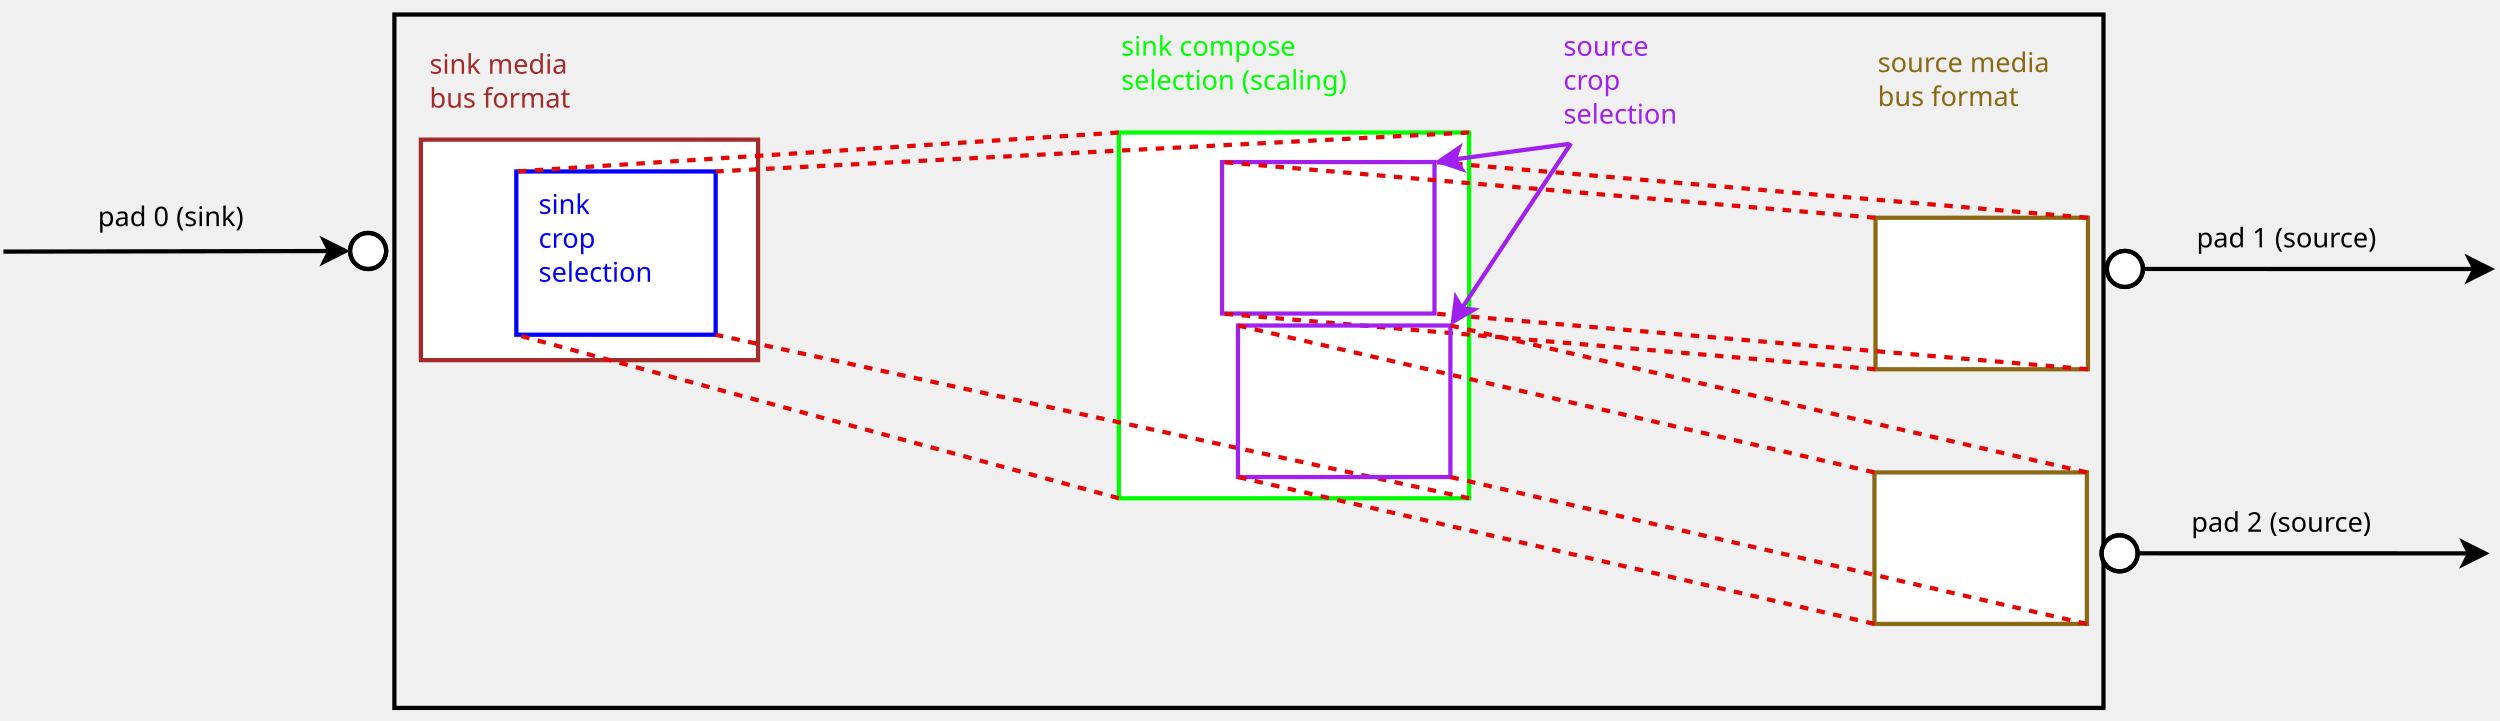
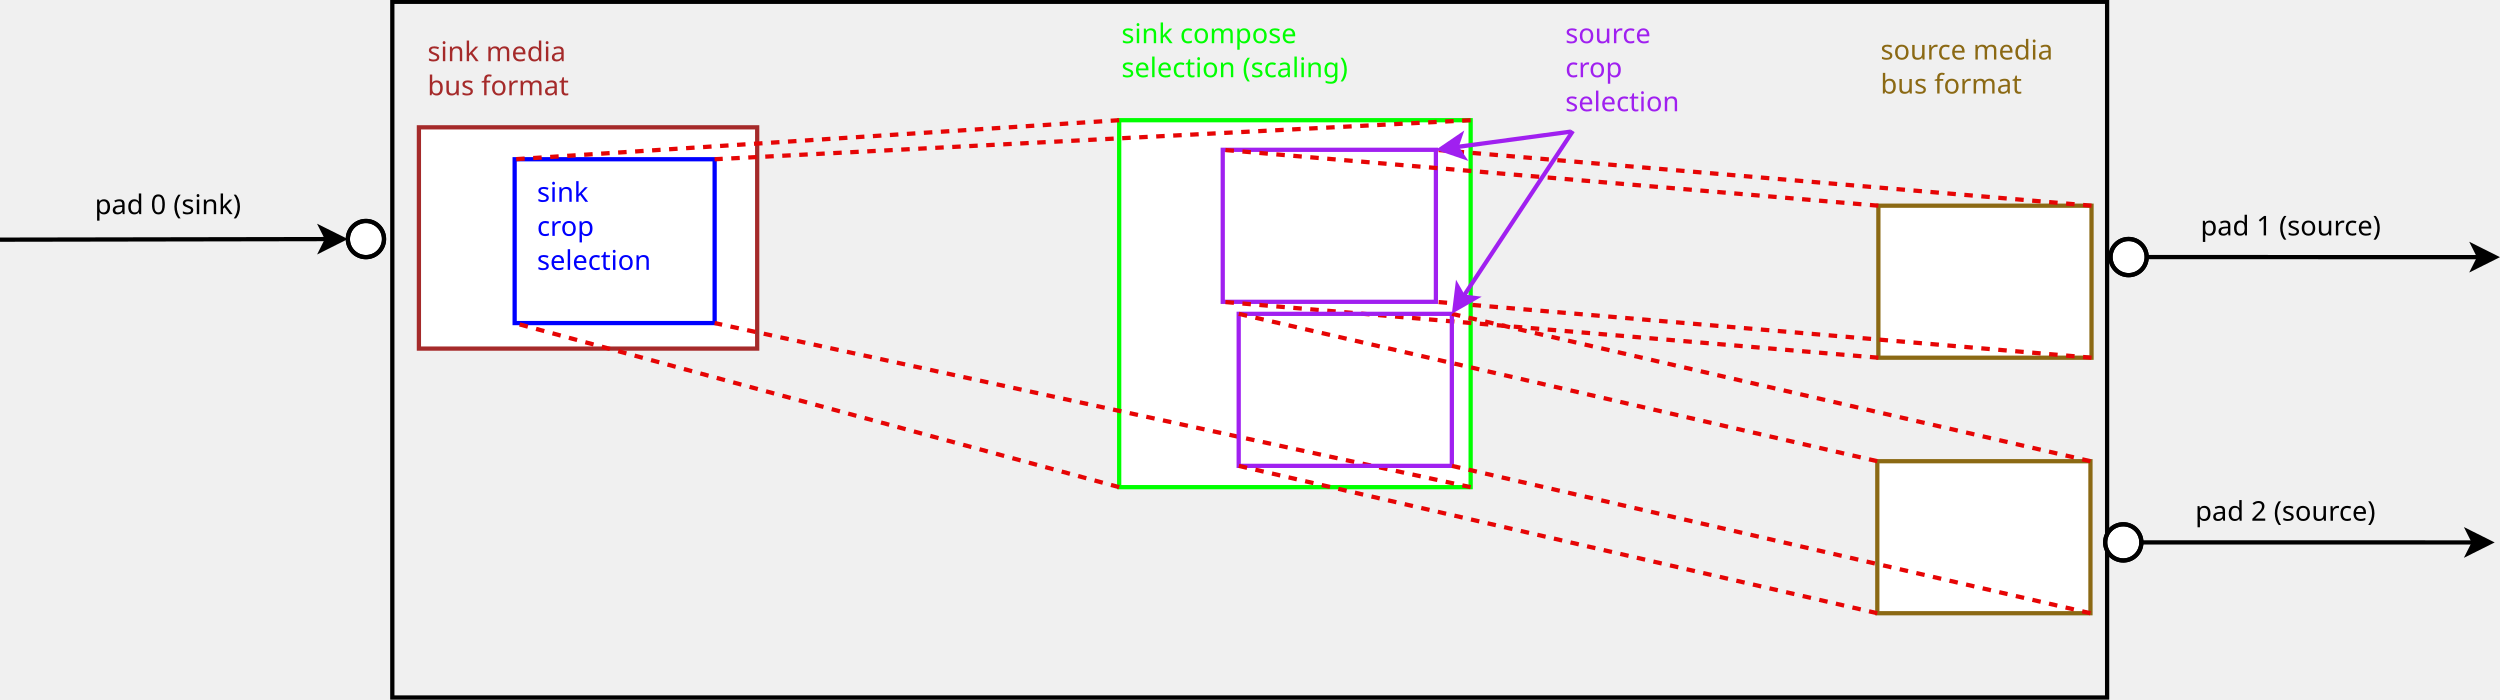
- <svg xmlns="http://www.w3.org/2000/svg" width="59cm" height="17cm" viewBox="-194 128 1179 330">
-   <rect style="fill: none; fill-opacity:0; stroke-width: 2; stroke: #000000" x="-8" y="130" width="806" height="327" />
-   <g>
-     <rect style="fill: #ffffff" x="4.5" y="189" width="159" height="104" />
-     <rect style="fill: none; fill-opacity:0; stroke-width: 2; stroke: #a52a2a" x="4.5" y="189" width="159" height="104" />
+ <svg xmlns="http://www.w3.org/2000/svg" width="58.803cm" height="16.464cm" viewBox="-194 128 1175.07 319.594" id="svg2" version="1.1">
+   <defs id="defs184" />
+   <rect style="fill:none;fill-opacity:0;stroke:#000000;stroke-width:2" x="-9.6" y="124.144" width="806" height="327" id="rect4" />
+   <g id="g6" transform="translate(-1.600243,-5.855912)">
+     <rect style="fill:#ffffff" x="4.5" y="189" width="159" height="104" id="rect8" />
+     <rect style="fill:none;fill-opacity:0;stroke:#a52a2a;stroke-width:2" x="4.5" y="189" width="159" height="104" id="rect10" />
  </g>
-   <g>
-     <rect style="fill: #ffffff" x="49.5" y="204" width="94" height="77" />
-     <rect style="fill: none; fill-opacity:0; stroke-width: 2; stroke: #0000ff" x="49.5" y="204" width="94" height="77" />
+   <g id="g12" transform="translate(-1.600243,-5.855912)">
+     <rect style="fill:#ffffff" x="49.5" y="204" width="94" height="77" id="rect14" />
+     <rect style="fill:none;fill-opacity:0;stroke:#0000ff;stroke-width:2" x="49.5" y="204" width="94" height="77" id="rect16" />
  </g>
-   <text style="fill: #0000ff;text-anchor:start;font-size:12.8;font-family:sanserif;font-style:normal;font-weight:normal" x="60" y="224">
-     <tspan x="60" y="224">sink</tspan>
-     <tspan x="60" y="240">crop</tspan>
-     <tspan x="60" y="256">selection</tspan>
+   <text style="font-style:normal;font-weight:normal;font-size:12.8px;font-family:sanserif;text-anchor:start;fill:#0000ff" x="58.4" y="218.144" id="text18">
+     <tspan x="58.4" y="218.144" id="tspan20">sink</tspan>
+     <tspan x="58.4" y="234.144" id="tspan22">crop</tspan>
+     <tspan x="58.4" y="250.144" id="tspan24">selection</tspan>
  </text>
-   <text style="fill: #000000;text-anchor:start;font-size:12.8;font-family:sanserif;font-style:normal;font-weight:normal" x="29.5" y="158">
-     <tspan x="29.5" y="158" />
+   <text style="font-style:normal;font-weight:normal;font-size:12.8px;font-family:sanserif;text-anchor:start;fill:#000000" x="27.9" y="152.144" id="text26">
+     <tspan x="27.9" y="152.144" id="tspan28" />
  </text>
-   <text style="fill: #a52a2a;text-anchor:start;font-size:12.8;font-family:sanserif;font-style:normal;font-weight:normal" x="8.538" y="157.914">
-     <tspan x="8.538" y="157.914">sink media</tspan>
-     <tspan x="8.538" y="173.914">bus format</tspan>
+   <text style="font-style:normal;font-weight:normal;font-size:12.8px;font-family:sanserif;text-anchor:start;fill:#a52a2a" x="6.938" y="152.058" id="text30">
+     <tspan x="6.938" y="152.058" id="tspan32">sink media</tspan>
+     <tspan x="6.938" y="168.058" id="tspan34">bus format</tspan>
  </text>
-   <g>
-     <rect style="fill: #ffffff" x="333.644" y="185.65" width="165.2" height="172.478" />
-     <rect style="fill: none; fill-opacity:0; stroke-width: 2; stroke: #00ff00" x="333.644" y="185.65" width="165.2" height="172.478" />
+   <g id="g36" transform="translate(-1.600243,-5.855912)">
+     <rect style="fill:#ffffff" x="333.644" y="185.65" width="165.2" height="172.478" id="rect38" />
+     <rect style="fill:none;fill-opacity:0;stroke:#00ff00;stroke-width:2" x="333.644" y="185.65" width="165.2" height="172.478" id="rect40" />
  </g>
-   <line style="fill: none; fill-opacity:0; stroke-width: 2; stroke-dasharray: 4; stroke: #e60505" x1="333.644" y1="358.128" x2="49.5" y2="281" />
-   <line style="fill: none; fill-opacity:0; stroke-width: 2; stroke-dasharray: 4; stroke: #e60505" x1="333.644" y1="185.65" x2="49.5" y2="204" />
-   <line style="fill: none; fill-opacity:0; stroke-width: 2; stroke-dasharray: 4; stroke: #e60505" x1="498.844" y1="358.128" x2="143.5" y2="281" />
-   <line style="fill: none; fill-opacity:0; stroke-width: 2; stroke-dasharray: 4; stroke: #e60505" x1="498.844" y1="185.65" x2="143.5" y2="204" />
-   <text style="fill: #00ff00;text-anchor:start;font-size:12.8;font-family:sanserif;font-style:normal;font-weight:normal" x="334.704" y="149.442">
-     <tspan x="334.704" y="149.442">sink compose</tspan>
-     <tspan x="334.704" y="165.442">selection (scaling)</tspan>
+   <line style="fill:none;fill-opacity:0;stroke:#e60505;stroke-width:2;stroke-dasharray:4" x1="332.044" y1="352.272" x2="47.9" y2="275.144" id="line42" />
+   <line style="fill:none;fill-opacity:0;stroke:#e60505;stroke-width:2;stroke-dasharray:4" x1="332.044" y1="179.794" x2="47.9" y2="198.144" id="line44" />
+   <line style="fill:none;fill-opacity:0;stroke:#e60505;stroke-width:2;stroke-dasharray:4" x1="497.244" y1="352.272" x2="141.9" y2="275.144" id="line46" />
+   <line style="fill:none;fill-opacity:0;stroke:#e60505;stroke-width:2;stroke-dasharray:4" x1="497.244" y1="179.794" x2="141.9" y2="198.144" id="line48" />
+   <text style="font-style:normal;font-weight:normal;font-size:12.8px;font-family:sanserif;text-anchor:start;fill:#00ff00" x="333.104" y="143.586" id="text50">
+     <tspan x="333.104" y="143.586" id="tspan52">sink compose</tspan>
+     <tspan x="333.104" y="159.586" id="tspan54">selection (scaling)</tspan>
  </text>
-   <g>
-     <rect style="fill: #ffffff" x="382.322" y="199.565" width="100.186" height="71.452" />
-     <rect style="fill: none; fill-opacity:0; stroke-width: 2; stroke: #a020f0" x="382.322" y="199.565" width="100.186" height="71.452" />
+   <g id="g56" transform="translate(-1.600243,-5.855912)">
+     <rect style="fill:#ffffff" x="382.322" y="199.565" width="100.186" height="71.452" id="rect58" />
+     <rect style="fill:none;fill-opacity:0;stroke:#a020f0;stroke-width:2" x="382.322" y="199.565" width="100.186" height="71.452" id="rect60" />
  </g>
-   <text style="fill: #a020f0;text-anchor:start;font-size:12.8;font-family:sanserif;font-style:normal;font-weight:normal" x="543.322" y="149.442">
-     <tspan x="543.322" y="149.442">source</tspan>
-     <tspan x="543.322" y="165.442">crop</tspan>
-     <tspan x="543.322" y="181.442">selection</tspan>
+   <text style="font-style:normal;font-weight:normal;font-size:12.8px;font-family:sanserif;text-anchor:start;fill:#a020f0" x="541.722" y="143.586" id="text62">
+     <tspan x="541.722" y="143.586" id="tspan64">source</tspan>
+     <tspan x="541.722" y="159.586" id="tspan66">crop</tspan>
+     <tspan x="541.722" y="175.586" id="tspan68">selection</tspan>
  </text>
-   <text style="fill: #8b6914;text-anchor:start;font-size:12.8;font-family:sanserif;font-style:normal;font-weight:normal" x="691.5" y="157.128">
-     <tspan x="691.5" y="157.128">source media</tspan>
-     <tspan x="691.5" y="173.128">bus format</tspan>
+   <text style="font-style:normal;font-weight:normal;font-size:12.8px;font-family:sanserif;text-anchor:start;fill:#8b6914" x="689.9" y="151.272" id="text70">
+     <tspan x="689.9" y="151.272" id="tspan72">source media</tspan>
+     <tspan x="689.9" y="167.272" id="tspan74">bus format</tspan>
  </text>
-   <g>
-     <rect style="fill: #ffffff" x="690.488" y="225.834" width="100.186" height="71.452" />
-     <rect style="fill: none; fill-opacity:0; stroke-width: 2; stroke: #8b6914" x="690.488" y="225.834" width="100.186" height="71.452" />
+   <g id="g76" transform="translate(-1.600243,-5.855912)">
+     <rect style="fill:#ffffff" x="690.488" y="225.834" width="100.186" height="71.452" id="rect78" />
+     <rect style="fill:none;fill-opacity:0;stroke:#8b6914;stroke-width:2" x="690.488" y="225.834" width="100.186" height="71.452" id="rect80" />
  </g>
-   <line style="fill: none; fill-opacity:0; stroke-width: 2; stroke-dasharray: 4; stroke: #e60505" x1="690.488" y1="297.286" x2="382.322" y2="271.018" />
-   <line style="fill: none; fill-opacity:0; stroke-width: 2; stroke-dasharray: 4; stroke: #e60505" x1="690.488" y1="225.834" x2="382.322" y2="199.565" />
-   <line style="fill: none; fill-opacity:0; stroke-width: 2; stroke-dasharray: 4; stroke: #e60505" x1="790.674" y1="297.286" x2="482.508" y2="271.018" />
-   <line style="fill: none; fill-opacity:0; stroke-width: 2; stroke-dasharray: 4; stroke: #e60505" x1="790.674" y1="225.834" x2="482.508" y2="199.565" />
-   <g>
-     <ellipse style="fill: #ffffff" cx="808.1" cy="249.984" rx="8.5" ry="8.5" />
-     <ellipse style="fill: none; fill-opacity:0; stroke-width: 2; stroke: #000000" cx="808.1" cy="249.984" rx="8.5" ry="8.5" />
-     <ellipse style="fill: none; fill-opacity:0; stroke-width: 2; stroke: #000000" cx="808.1" cy="249.984" rx="8.5" ry="8.5" />
+   <line style="fill:none;fill-opacity:0;stroke:#e60505;stroke-width:2;stroke-dasharray:4" x1="688.888" y1="291.43" x2="380.722" y2="265.162" id="line82" />
+   <line style="fill:none;fill-opacity:0;stroke:#e60505;stroke-width:2;stroke-dasharray:4" x1="688.888" y1="219.978" x2="380.722" y2="193.709" id="line84" />
+   <line style="fill:none;fill-opacity:0;stroke:#e60505;stroke-width:2;stroke-dasharray:4" x1="789.074" y1="291.43" x2="480.908" y2="265.162" id="line86" />
+   <line style="fill:none;fill-opacity:0;stroke:#e60505;stroke-width:2;stroke-dasharray:4" x1="789.074" y1="219.978" x2="480.908" y2="193.709" id="line88" />
+   <g id="g90" transform="translate(-1.600243,-5.855912)">
+     <circle style="fill:#ffffff" cx="808.1" cy="249.984" id="ellipse92" r="8.5" />
+     <circle style="fill:none;fill-opacity:0;stroke:#000000;stroke-width:2" cx="808.1" cy="249.984" id="ellipse94" r="8.5" />
+     <circle style="fill:none;fill-opacity:0;stroke:#000000;stroke-width:2" cx="808.1" cy="249.984" id="ellipse96" r="8.5" />
  </g>
-   <g>
-     <line style="fill: none; fill-opacity:0; stroke-width: 2; stroke: #000000" x1="816.6" y1="249.984" x2="972.934" y2="250.012" />
-     <polygon style="fill: #000000" points="980.434,250.014 970.433,255.012 972.934,250.012 970.435,245.012 " />
-     <polygon style="fill: none; fill-opacity:0; stroke-width: 2; stroke: #000000" points="980.434,250.014 970.433,255.012 972.934,250.012 970.435,245.012 " />
+   <g id="g98" transform="translate(-1.600243,-5.855912)">
+     <line style="fill:none;fill-opacity:0;stroke:#000000;stroke-width:2" x1="816.6" y1="249.984" x2="972.934" y2="250.012" id="line100" />
+     <polygon style="fill:#000000" points="970.435,245.012 980.434,250.014 970.433,255.012 972.934,250.012 " id="polygon102" />
+     <polygon style="fill:none;fill-opacity:0;stroke:#000000;stroke-width:2" points="970.435,245.012 980.434,250.014 970.433,255.012 972.934,250.012 " id="polygon104" />
  </g>
-   <text style="fill: #000000;text-anchor:start;font-size:12.8;font-family:sanserif;font-style:normal;font-weight:normal" x="841.908" y="239.8">
-     <tspan x="841.908" y="239.8">pad 1 (source)</tspan>
+   <text style="font-style:normal;font-weight:normal;font-size:12.8px;font-family:sanserif;text-anchor:start;fill:#000000" x="840.308" y="233.944" id="text106">
+     <tspan x="840.308" y="233.944" id="tspan108">pad 1 (source)</tspan>
  </text>
-   <g>
-     <ellipse style="fill: #ffffff" cx="-20.398" cy="241.512" rx="8.5" ry="8.5" />
-     <ellipse style="fill: none; fill-opacity:0; stroke-width: 2; stroke: #000000" cx="-20.398" cy="241.512" rx="8.5" ry="8.5" />
-     <ellipse style="fill: none; fill-opacity:0; stroke-width: 2; stroke: #000000" cx="-20.398" cy="241.512" rx="8.5" ry="8.5" />
+   <g id="g110" transform="translate(-1.600243,-5.855912)">
+     <circle style="fill:#ffffff" cx="-20.398" cy="241.512" id="ellipse112" r="8.5" />
+     <circle style="fill:none;fill-opacity:0;stroke:#000000;stroke-width:2" cx="-20.398" cy="241.512" id="ellipse114" r="8.5" />
+     <circle style="fill:none;fill-opacity:0;stroke:#000000;stroke-width:2" cx="-20.398" cy="241.512" id="ellipse116" r="8.5" />
  </g>
-   <g>
-     <line style="fill: none; fill-opacity:0; stroke-width: 2; stroke: #000000" x1="-192.398" y1="241.8" x2="-38.634" y2="241.529" />
-     <polygon style="fill: #000000" points="-31.134,241.516 -41.125,246.534 -38.634,241.529 -41.143,236.534 " />
-     <polygon style="fill: none; fill-opacity:0; stroke-width: 2; stroke: #000000" points="-31.134,241.516 -41.125,246.534 -38.634,241.529 -41.143,236.534 " />
+   <g id="g118" transform="translate(-1.600243,-5.855912)">
+     <line style="fill:none;fill-opacity:0;stroke:#000000;stroke-width:2" x1="-192.398" y1="241.8" x2="-38.634" y2="241.529" id="line120" />
+     <polygon style="fill:#000000" points="-41.143,236.534 -31.134,241.516 -41.125,246.534 -38.634,241.529 " id="polygon122" />
+     <polygon style="fill:none;fill-opacity:0;stroke:#000000;stroke-width:2" points="-41.143,236.534 -31.134,241.516 -41.125,246.534 -38.634,241.529 " id="polygon124" />
  </g>
-   <text style="fill: #000000;text-anchor:start;font-size:12.8;font-family:sanserif;font-style:normal;font-weight:normal" x="-147.858" y="229.8">
-     <tspan x="-147.858" y="229.8">pad 0 (sink)</tspan>
+   <text style="font-style:normal;font-weight:normal;font-size:12.8px;font-family:sanserif;text-anchor:start;fill:#000000" x="-149.458" y="223.944" id="text126">
+     <tspan x="-149.458" y="223.944" id="tspan128">pad 0 (sink)</tspan>
  </text>
-   <rect style="fill: none; fill-opacity:0; stroke-width: 2; stroke: #a020f0" x="389.822" y="276.666" width="100.186" height="71.452" />
-   <g>
-     <rect style="fill: #ffffff" x="689.988" y="345.934" width="100.186" height="71.452" />
-     <rect style="fill: none; fill-opacity:0; stroke-width: 2; stroke: #8b6914" x="689.988" y="345.934" width="100.186" height="71.452" />
+   <rect style="fill:none;fill-opacity:0;stroke:#a020f0;stroke-width:2" x="388.222" y="270.81" width="100.186" height="71.452" id="rect130" />
+   <g id="g132" transform="translate(-1.600243,-5.855912)">
+     <rect style="fill:#ffffff" x="689.988" y="345.934" width="100.186" height="71.452" id="rect134" />
+     <rect style="fill:none;fill-opacity:0;stroke:#8b6914;stroke-width:2" x="689.988" y="345.934" width="100.186" height="71.452" id="rect136" />
  </g>
-   <line style="fill: none; fill-opacity:0; stroke-width: 2; stroke-dasharray: 4; stroke: #e60505" x1="689.988" y1="417.386" x2="389.822" y2="348.118" />
-   <line style="fill: none; fill-opacity:0; stroke-width: 2; stroke-dasharray: 4; stroke: #e60505" x1="689.988" y1="345.934" x2="389.822" y2="276.666" />
-   <line style="fill: none; fill-opacity:0; stroke-width: 2; stroke-dasharray: 4; stroke: #e60505" x1="790.174" y1="417.386" x2="490.008" y2="348.118" />
-   <line style="fill: none; fill-opacity:0; stroke-width: 2; stroke-dasharray: 4; stroke: #e60505" x1="790.174" y1="345.934" x2="490.008" y2="276.666" />
-   <g>
-     <ellipse style="fill: #ffffff" cx="805.6" cy="384.084" rx="8.5" ry="8.5" />
-     <ellipse style="fill: none; fill-opacity:0; stroke-width: 2; stroke: #000000" cx="805.6" cy="384.084" rx="8.5" ry="8.5" />
-     <ellipse style="fill: none; fill-opacity:0; stroke-width: 2; stroke: #000000" cx="805.6" cy="384.084" rx="8.5" ry="8.5" />
+   <line style="fill:none;fill-opacity:0;stroke:#e60505;stroke-width:2;stroke-dasharray:4" x1="688.388" y1="411.53" x2="388.222" y2="342.262" id="line138" />
+   <line style="fill:none;fill-opacity:0;stroke:#e60505;stroke-width:2;stroke-dasharray:4" x1="688.388" y1="340.078" x2="388.222" y2="270.81" id="line140" />
+   <line style="fill:none;fill-opacity:0;stroke:#e60505;stroke-width:2;stroke-dasharray:4" x1="788.574" y1="411.53" x2="488.408" y2="342.262" id="line142" />
+   <line style="fill:none;fill-opacity:0;stroke:#e60505;stroke-width:2;stroke-dasharray:4" x1="788.574" y1="340.078" x2="488.408" y2="270.81" id="line144" />
+   <g id="g146" transform="translate(-1.600243,-5.855912)">
+     <circle style="fill:#ffffff" cx="805.6" cy="384.084" id="ellipse148" r="8.5" />
+     <circle style="fill:none;fill-opacity:0;stroke:#000000;stroke-width:2" cx="805.6" cy="384.084" id="ellipse150" r="8.5" />
+     <circle style="fill:none;fill-opacity:0;stroke:#000000;stroke-width:2" cx="805.6" cy="384.084" id="ellipse152" r="8.5" />
  </g>
-   <g>
-     <line style="fill: none; fill-opacity:0; stroke-width: 2; stroke: #000000" x1="814.1" y1="384.084" x2="970.434" y2="384.112" />
-     <polygon style="fill: #000000" points="977.934,384.114 967.933,389.112 970.434,384.112 967.935,379.112 " />
-     <polygon style="fill: none; fill-opacity:0; stroke-width: 2; stroke: #000000" points="977.934,384.114 967.933,389.112 970.434,384.112 967.935,379.112 " />
+   <g id="g154" transform="translate(-1.600243,-5.855912)">
+     <line style="fill:none;fill-opacity:0;stroke:#000000;stroke-width:2" x1="814.1" y1="384.084" x2="970.434" y2="384.112" id="line156" />
+     <polygon style="fill:#000000" points="967.935,379.112 977.934,384.114 967.933,389.112 970.434,384.112 " id="polygon158" />
+     <polygon style="fill:none;fill-opacity:0;stroke:#000000;stroke-width:2" points="967.935,379.112 977.934,384.114 967.933,389.112 970.434,384.112 " id="polygon160" />
  </g>
-   <text style="fill: #000000;text-anchor:start;font-size:12.8;font-family:sanserif;font-style:normal;font-weight:normal" x="839.408" y="373.9">
-     <tspan x="839.408" y="373.9">pad 2 (source)</tspan>
+   <text style="font-style:normal;font-weight:normal;font-size:12.8px;font-family:sanserif;text-anchor:start;fill:#000000" x="837.808" y="368.044" id="text162">
+     <tspan x="837.808" y="368.044" id="tspan164">pad 2 (source)</tspan>
  </text>
-   <g>
-     <line style="fill: none; fill-opacity:0; stroke-width: 2; stroke: #a020f0" x1="546" y1="191" x2="492.157" y2="198.263" />
-     <polygon style="fill: #a020f0" points="484.724,199.266 493.966,192.974 492.157,198.263 495.303,202.884 " />
-     <polygon style="fill: none; fill-opacity:0; stroke-width: 2; stroke: #a020f0" points="484.724,199.266 493.966,192.974 492.157,198.263 495.303,202.884 " />
+   <g id="g166" transform="translate(-1.600243,-5.855912)">
+     <line style="fill:none;fill-opacity:0;stroke:#a020f0;stroke-width:2" x1="546" y1="191" x2="492.157" y2="198.263" id="line168" />
+     <polygon style="fill:#a020f0" points="495.303,202.884 484.724,199.266 493.966,192.974 492.157,198.263 " id="polygon170" />
+     <polygon style="fill:none;fill-opacity:0;stroke:#a020f0;stroke-width:2" points="495.303,202.884 484.724,199.266 493.966,192.974 492.157,198.263 " id="polygon172" />
  </g>
-   <g>
-     <line style="fill: none; fill-opacity:0; stroke-width: 2; stroke: #a020f0" x1="546.908" y1="190.725" x2="495.383" y2="268.548" />
-     <polygon style="fill: #a020f0" points="491.242,274.802 492.594,263.703 495.383,268.548 500.932,269.224 " />
-     <polygon style="fill: none; fill-opacity:0; stroke-width: 2; stroke: #a020f0" points="491.242,274.802 492.594,263.703 495.383,268.548 500.932,269.224 " />
+   <g id="g174" transform="translate(-1.600243,-5.855912)">
+     <line style="fill:none;fill-opacity:0;stroke:#a020f0;stroke-width:2" x1="546.908" y1="190.725" x2="495.383" y2="268.548" id="line176" />
+     <polygon style="fill:#a020f0" points="500.932,269.224 491.242,274.802 492.594,263.703 495.383,268.548 " id="polygon178" />
+     <polygon style="fill:none;fill-opacity:0;stroke:#a020f0;stroke-width:2" points="500.932,269.224 491.242,274.802 492.594,263.703 495.383,268.548 " id="polygon180" />
  </g>
</svg>
